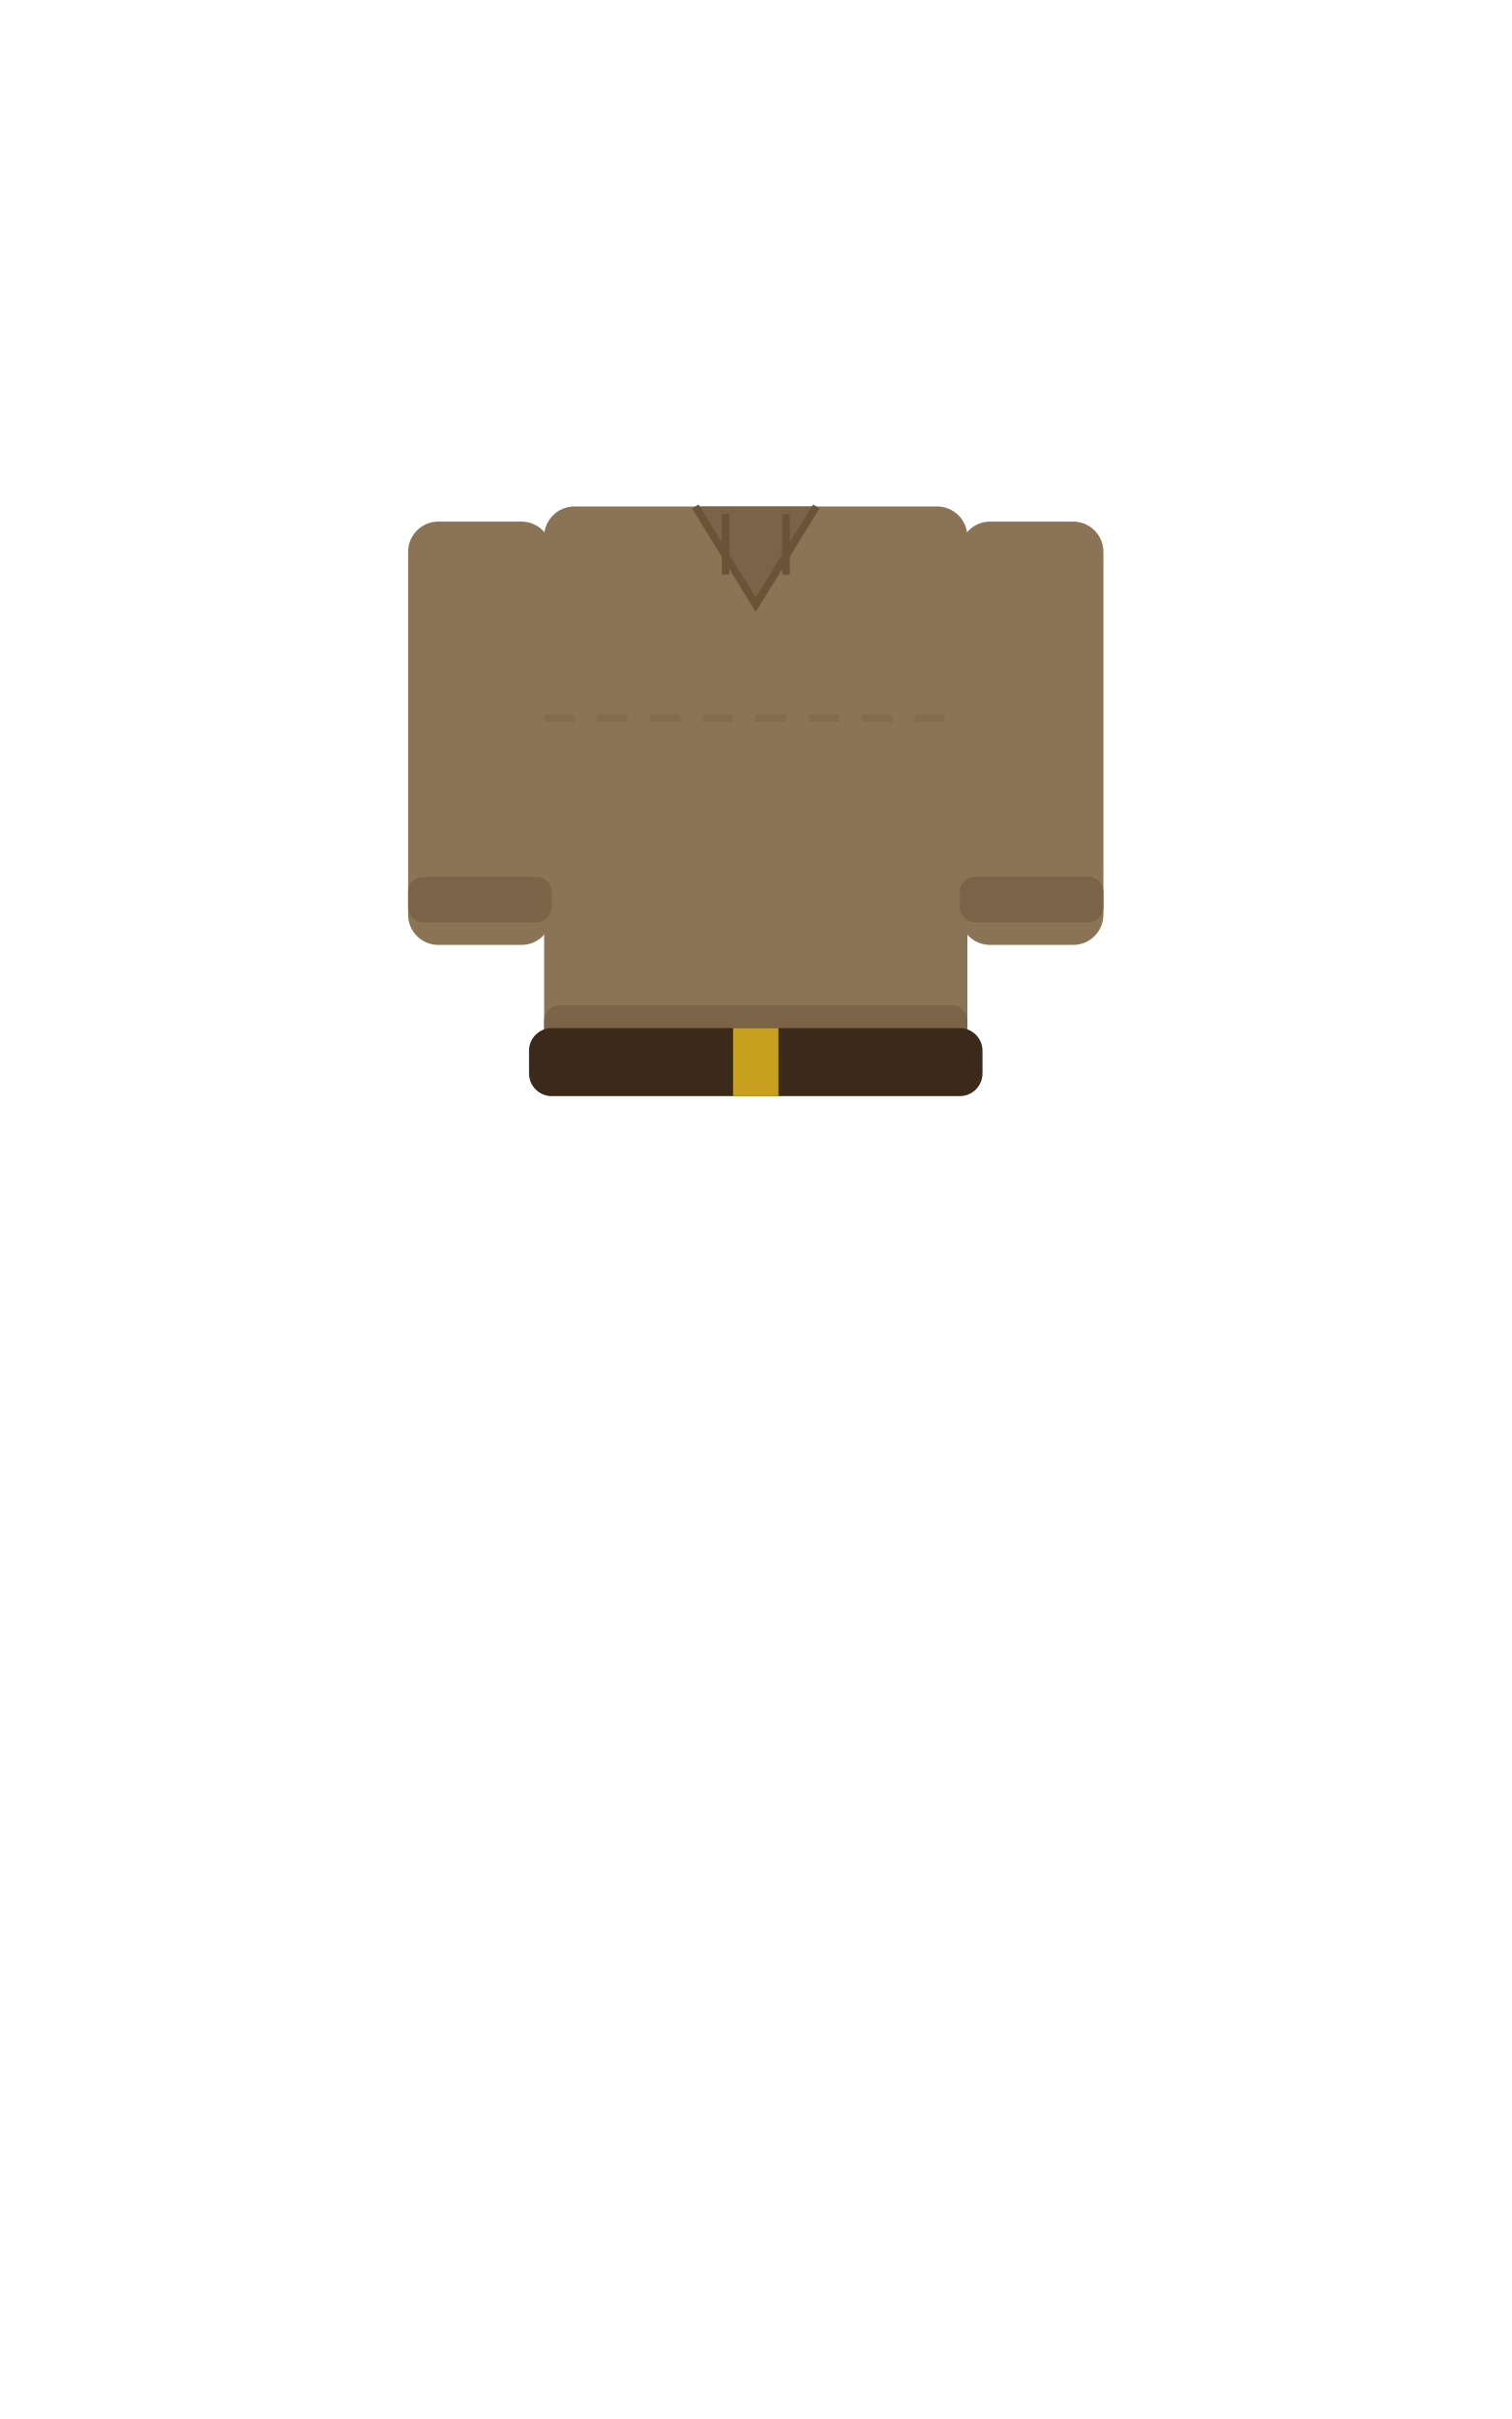
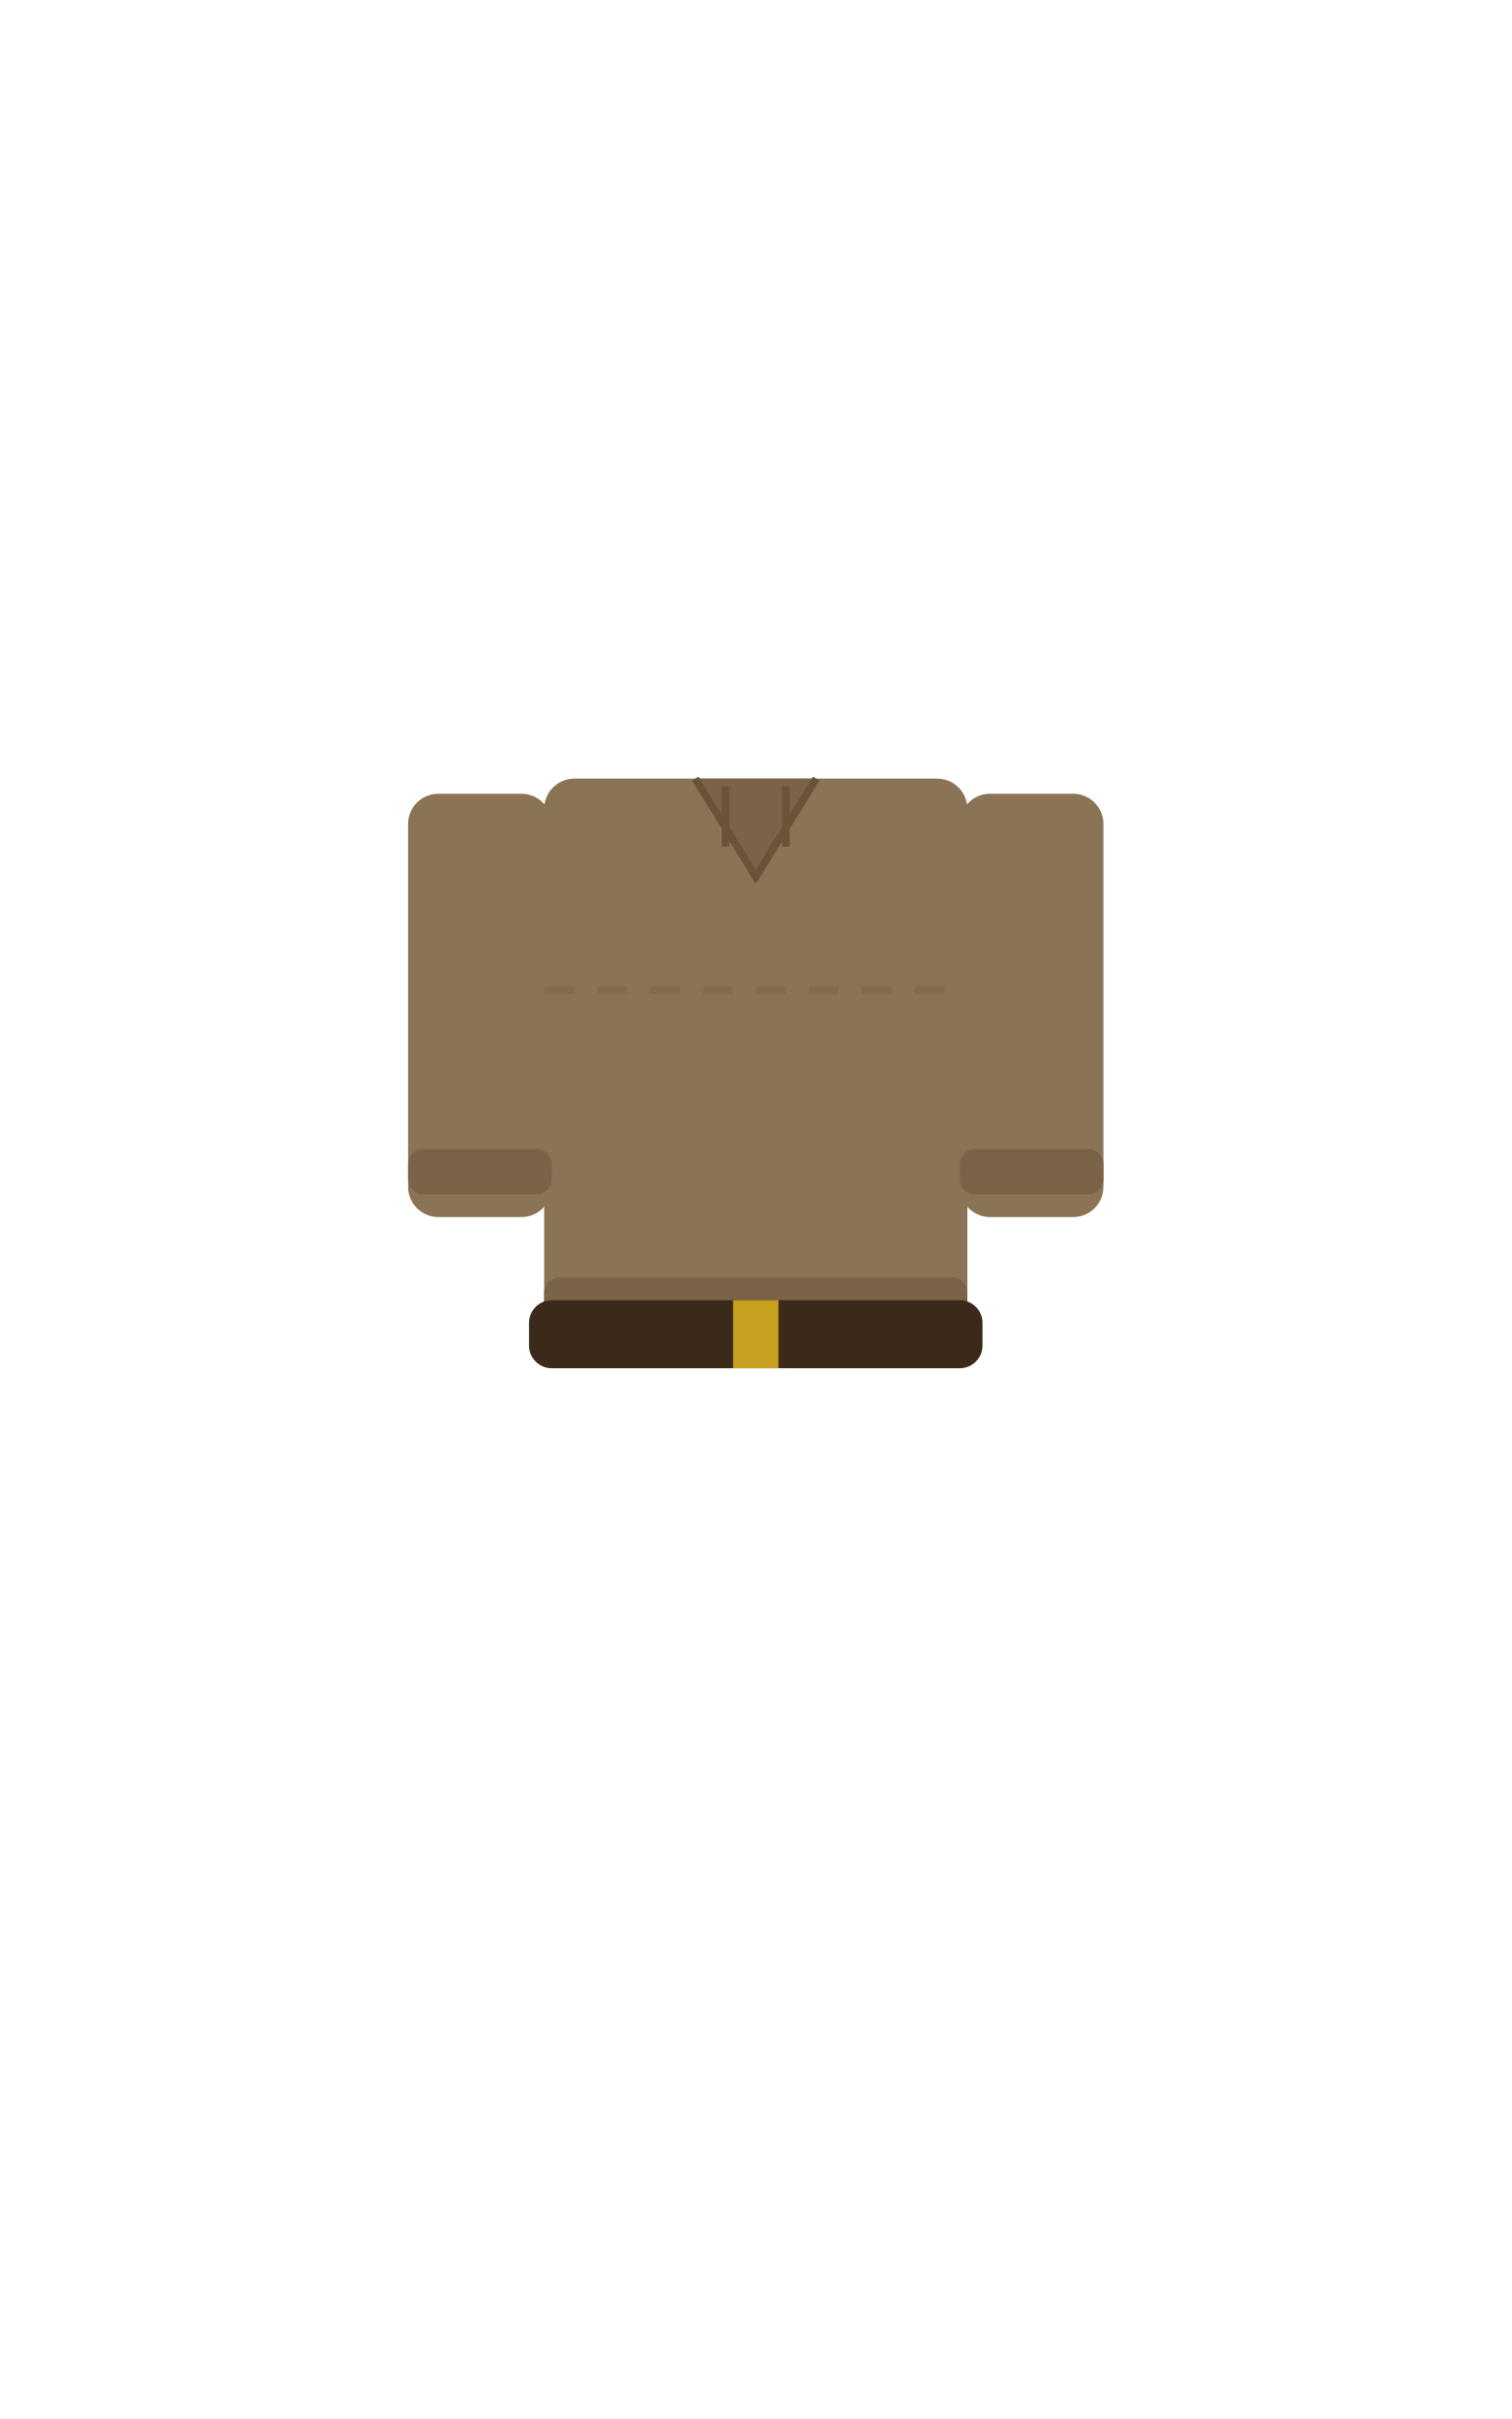
<svg xmlns="http://www.w3.org/2000/svg" viewBox="0 0 200 320" width="200" height="320">
-   <rect x="72" y="67" width="56" height="74" fill="#8B7355" rx="4" />
-   <rect x="54" y="69" width="19" height="56" fill="#8B7355" rx="4" />
-   <rect x="127" y="69" width="19" height="56" fill="#8B7355" rx="4" />
-   <path d="M92 67 L100 80 L108 67" fill="#7A6347" stroke="#6A5337" stroke-width="1" />
-   <line x1="96" y1="68" x2="96" y2="76" stroke="#6A5337" stroke-width="1" />
-   <line x1="104" y1="68" x2="104" y2="76" stroke="#6A5337" stroke-width="1" />
-   <rect x="72" y="133" width="56" height="8" fill="#7A6347" rx="2" />
-   <rect x="70" y="136" width="60" height="9" fill="#3B2A1A" rx="3" />
-   <rect x="97" y="136" width="6" height="9" fill="#C8A020" />
-   <rect x="54" y="116" width="19" height="6" fill="#7A6347" rx="2" />
-   <rect x="127" y="116" width="19" height="6" fill="#7A6347" rx="2" />
-   <path d="M72 95 L128 95" stroke="#7A6347" stroke-width="1" stroke-dasharray="4,3" opacity="0.5" />
+   <g transform="translate(0,36)">
+     <rect x="72" y="67" width="56" height="74" fill="#8B7355" rx="4" />
+     <rect x="54" y="69" width="19" height="56" fill="#8B7355" rx="4" />
+     <rect x="127" y="69" width="19" height="56" fill="#8B7355" rx="4" />
+     <path d="M92 67 L100 80 L108 67" fill="#7A6347" stroke="#6A5337" stroke-width="1" />
+     <line x1="96" y1="68" x2="96" y2="76" stroke="#6A5337" stroke-width="1" />
+     <line x1="104" y1="68" x2="104" y2="76" stroke="#6A5337" stroke-width="1" />
+     <rect x="72" y="133" width="56" height="8" fill="#7A6347" rx="2" />
+     <rect x="70" y="136" width="60" height="9" fill="#3B2A1A" rx="3" />
+     <rect x="97" y="136" width="6" height="9" fill="#C8A020" />
+     <rect x="54" y="116" width="19" height="6" fill="#7A6347" rx="2" />
+     <rect x="127" y="116" width="19" height="6" fill="#7A6347" rx="2" />
+     <path d="M72 95 L128 95" stroke="#7A6347" stroke-width="1" stroke-dasharray="4,3" opacity="0.5" />
+   </g>
</svg>
